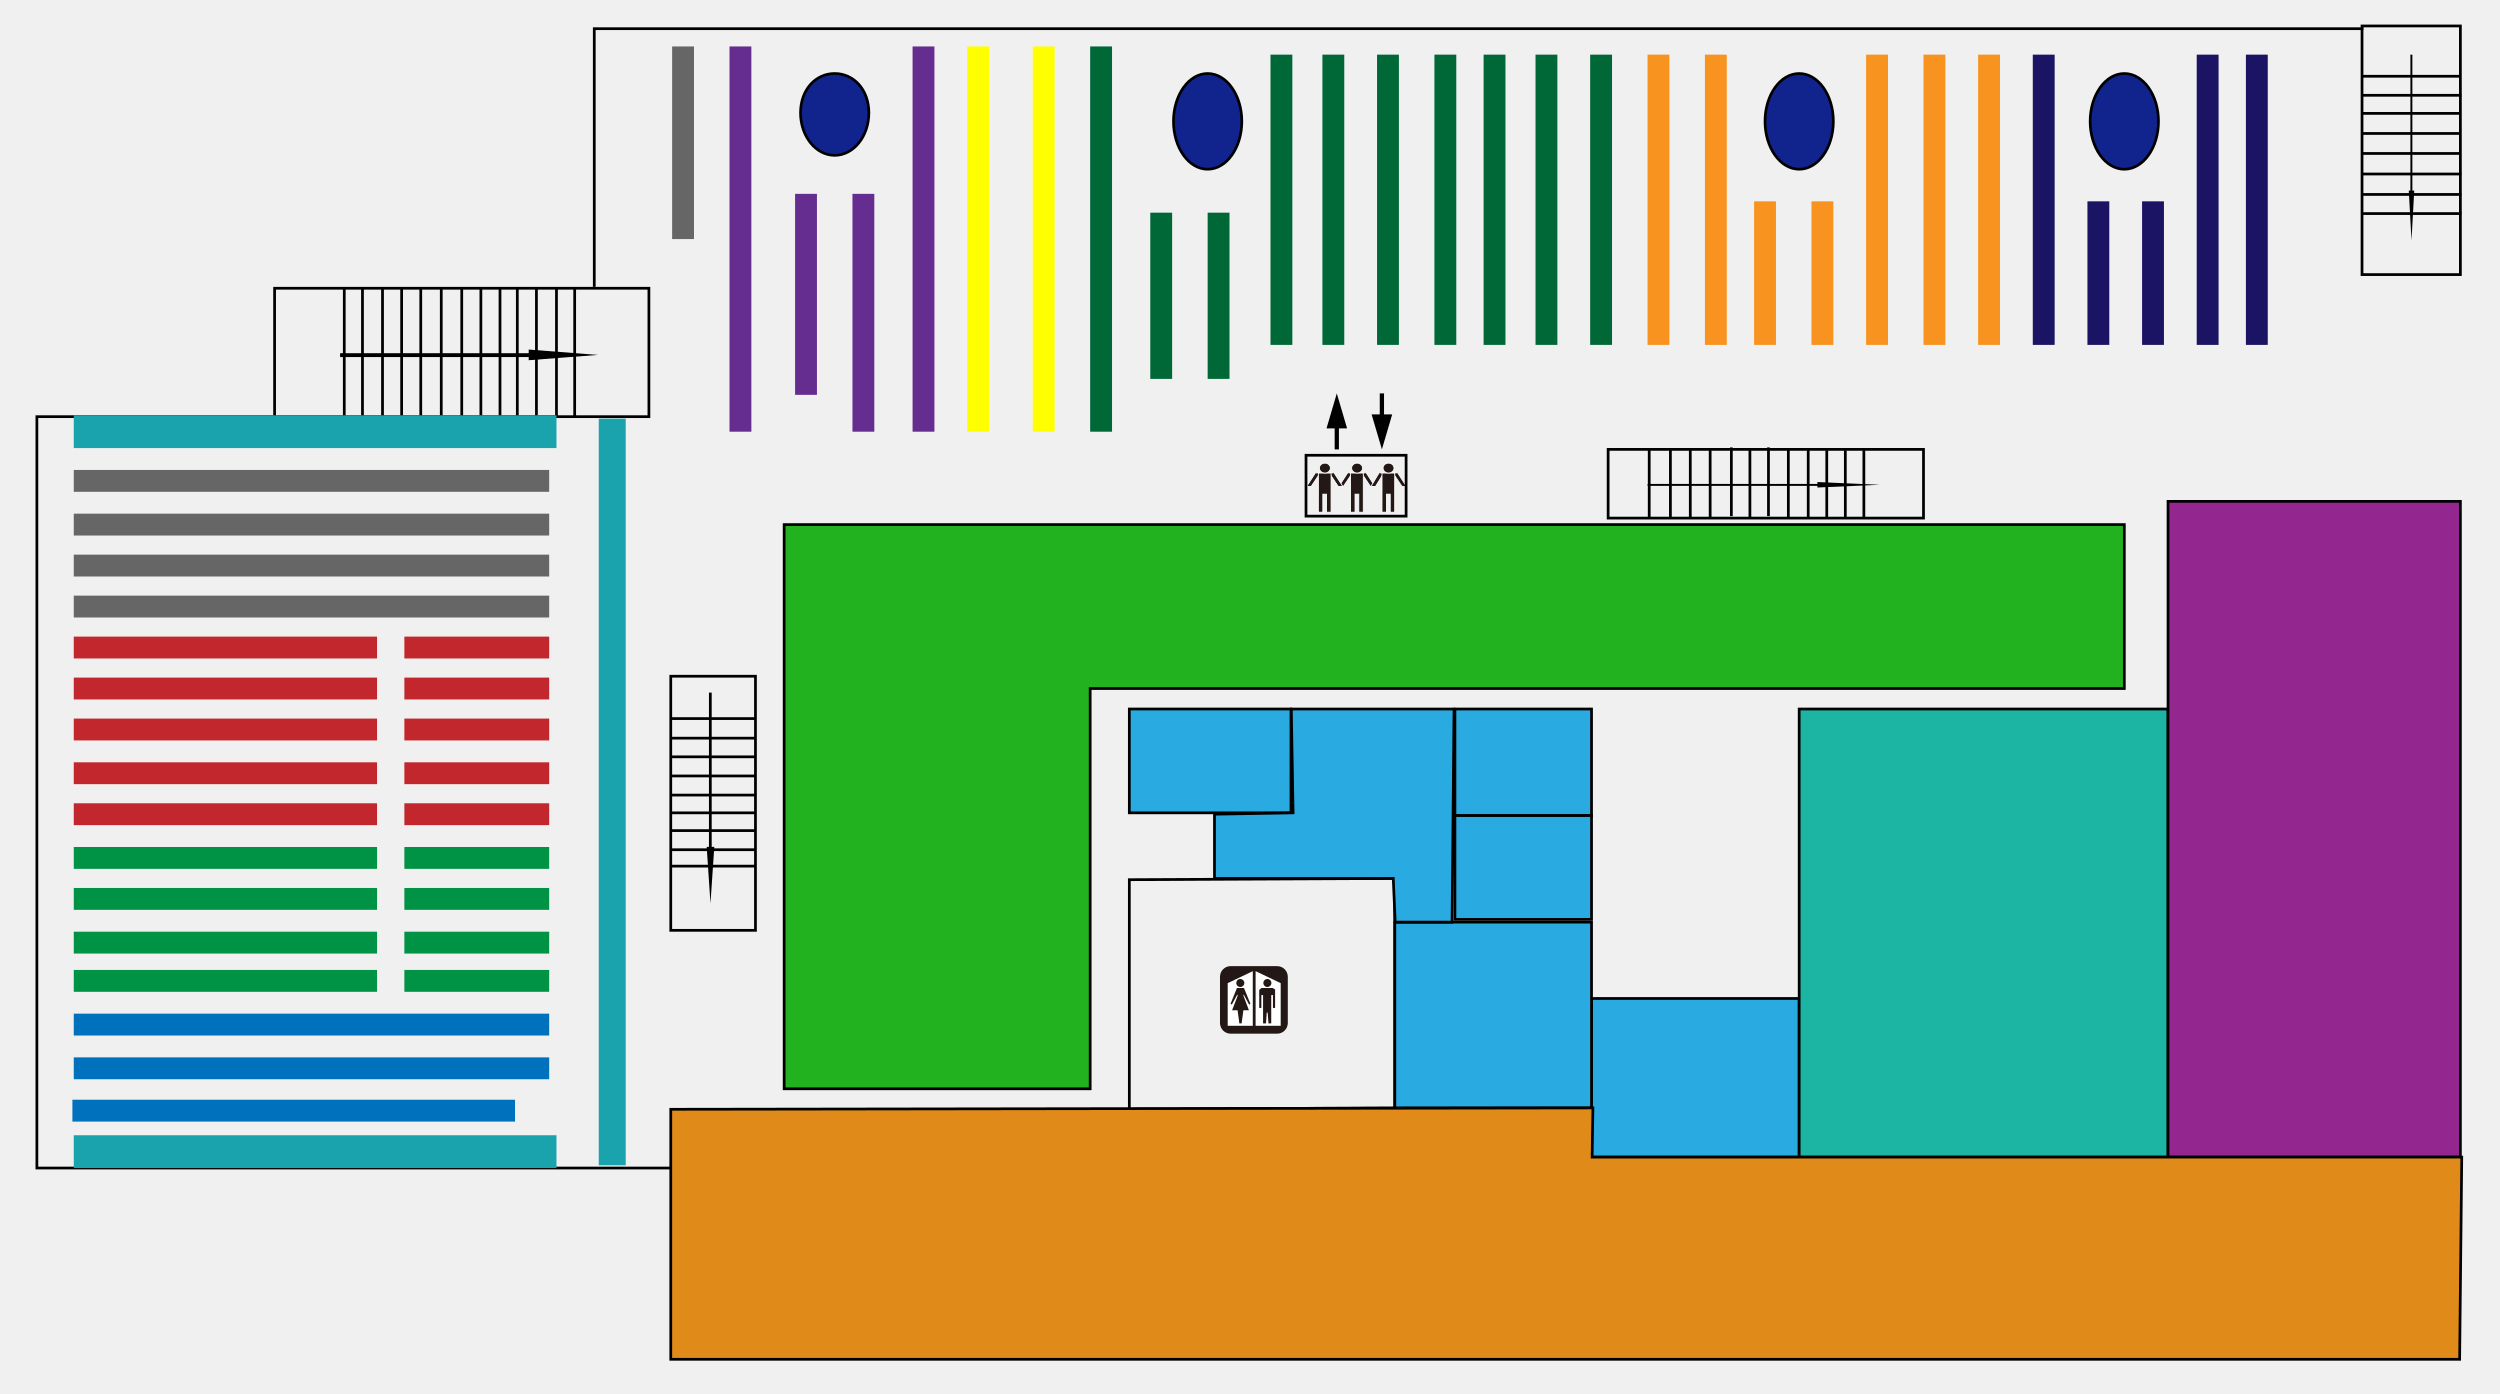
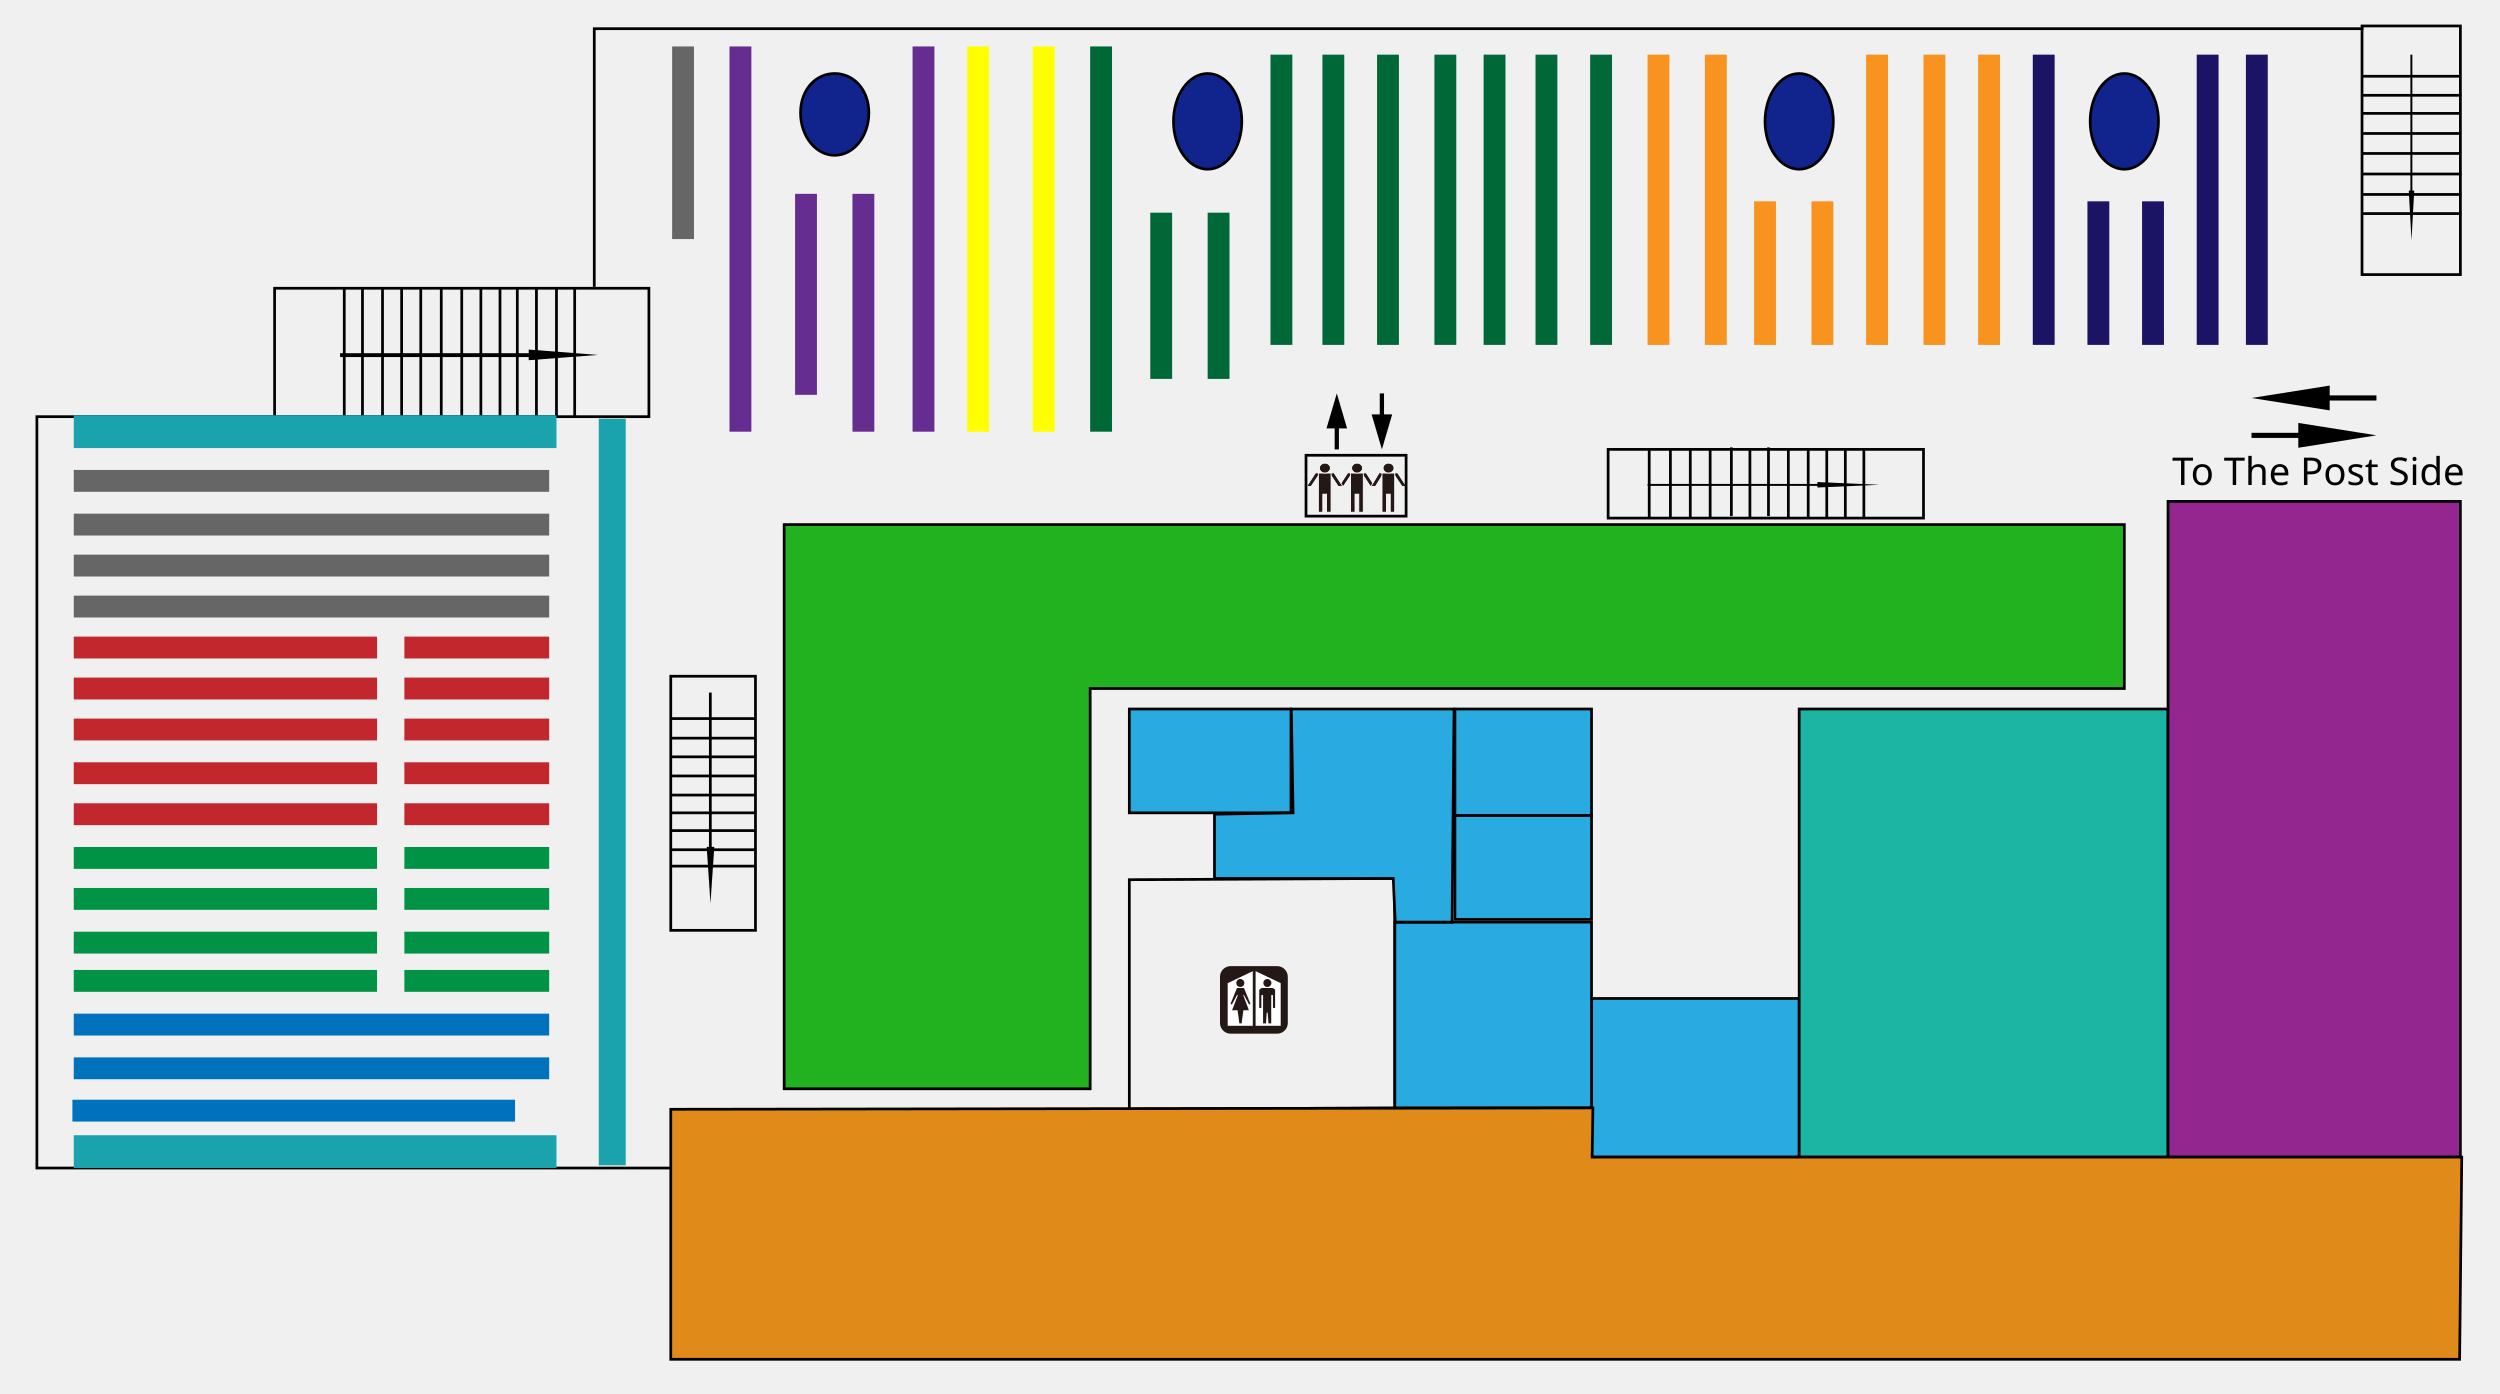
<svg xmlns="http://www.w3.org/2000/svg" version="1.1" id="DrexelFloor2" x="0px" y="0px" width="915px" height="510px" viewBox="0 0 915 510" enable-background="new 0 0 915 510" xml:space="preserve">
  <g id="outline">
    <rect id="stair_1_" x="588.576" y="164.472" fill="none" stroke="#000000" stroke-miterlimit="10" width="115.424" height="25.153" />
    <rect id="stair_2_" x="245.5" y="247.5" fill="none" stroke="#000000" stroke-miterlimit="10" width="31" height="93" />
    <rect id="stair_3_" x="864.5" y="9.5" fill="none" stroke="#000000" stroke-miterlimit="10" width="36" height="91" />
    <rect id="stair_4_" x="100.5" y="105.5" fill="none" stroke="#000000" stroke-miterlimit="10" width="137" height="47" />
-     <polygon id="toilet" fill="none" stroke="#000000" stroke-miterlimit="10" points="413.333,321.967 510.5,321.5 510.5,405.5   413.333,405.967  " />
+     <polygon id="toilet" fill="none" stroke="#000000" stroke-miterlimit="10" points="413.333,321.967 510.5,321.5 510.5,405.5    413.333,405.967  " />
    <polyline fill="none" stroke="#000000" stroke-miterlimit="10" points="217.5,105 217.5,10.5 865,10.5  " />
    <polyline fill="none" stroke="#000000" stroke-miterlimit="10" points="100,152.5 13.5,152.5 13.5,427.5 246,427.5  " />
    <g>
      <g>
        <rect x="446.518" y="353.602" fill="none" width="24.815" height="24.731" />
        <g>
          <path fill="#231815" d="M471.333,374.431c0,2.151-1.754,3.902-3.912,3.902H450.43c-2.16,0-3.912-1.751-3.912-3.902v-16.935      c0-2.151,1.752-3.896,3.912-3.896h16.991c2.158,0,3.912,1.743,3.912,3.896V374.431z" />
          <g>
            <polygon fill="#FFFFFF" points="458.521,355.448 458.521,375.431 449.334,375.431 449.334,359.834      " />
            <polygon fill="#FFFFFF" points="459.551,355.448 459.551,375.431 468.734,375.431 468.734,359.834      " />
            <g>
              <g>
-                 <polygon fill="#231815" points="452.726,361.604 455.3,361.604 457.654,367.378 457.186,367.693 455.222,364.066         455.041,364.252 457.104,369.768 455.078,369.768 454.428,374.575 453.609,374.575 452.957,369.768 450.933,369.768         453.027,364.362 452.814,364.066 450.855,367.693 450.38,367.378        " />
-                 <path fill="#231815" d="M455.424,359.775c0,0.81-0.661,1.466-1.471,1.466c-0.812,0-1.467-0.656-1.467-1.466         c0-0.807,0.652-1.467,1.467-1.467C454.763,358.312,455.424,358.973,455.424,359.775z" />
-                 <path fill="#231815" d="M465.332,359.775c0,0.81-0.66,1.466-1.469,1.466c-0.814,0-1.476-0.656-1.476-1.466         c0-0.807,0.657-1.467,1.476-1.467C464.672,358.312,465.332,358.973,465.332,359.775z" />
-               </g>
-               <polygon fill="#231815" points="461.746,361.604 465.778,361.604 466.686,362.137 466.686,368.914 465.903,368.914        465.903,364.19 465.271,364.19 465.271,374.575 464.261,374.575 463.961,370.611 463.623,370.611 463.352,374.575        462.283,374.575 462.283,364.19 461.657,364.19 461.65,368.914 460.877,368.914 460.877,362.273       " />
+                 <polygon fill="#231815" points="452.726,361.604 455.3,361.604 457.654,367.378 457.186,367.693 455.222,364.066          455.041,364.252 457.104,369.768 455.078,369.768 454.428,374.575 453.609,374.575 452.957,369.768 450.933,369.768          453.027,364.362 452.814,364.066 450.855,367.693 450.38,367.378        " />
+                 <path fill="#231815" d="M455.424,359.775c0,0.81-0.661,1.466-1.471,1.466c-0.812,0-1.467-0.656-1.467-1.466         c0-0.808,0.651-1.468,1.467-1.468C454.763,358.312,455.424,358.973,455.424,359.775z" />
+                 <path fill="#231815" d="M465.332,359.775c0,0.81-0.66,1.466-1.469,1.466c-0.814,0-1.477-0.656-1.477-1.466         c0-0.808,0.657-1.468,1.477-1.468C464.672,358.312,465.332,358.973,465.332,359.775z" />
+               </g>
+               <polygon fill="#231815" points="461.746,361.604 465.778,361.604 466.686,362.137 466.686,368.914 465.903,368.914         465.903,364.19 465.271,364.19 465.271,374.575 464.261,374.575 463.961,370.611 463.623,370.611 463.352,374.575         462.283,374.575 462.283,364.19 461.657,364.19 461.65,368.914 460.877,368.914 460.877,362.273       " />
            </g>
          </g>
        </g>
      </g>
      <g>
        <g>
          <g>
            <g>
-               <polygon fill="#231815" stroke="#FFFFFF" stroke-width="0.314" points="493.258,173.014 489.997,178.061 491.679,178.037        494.933,173.17       " />
-               <polygon fill="#231815" stroke="#FFFFFF" stroke-width="0.314" points="500.022,173.014 503.258,178.057 501.576,178.049        498.348,173.17       " />
-               <polygon fill="#231815" stroke="#FFFFFF" stroke-width="0.314" points="494.307,180.671 494.307,173.134 498.966,173.134        498.966,180.917 498.964,180.917 498.964,187.469 497.312,187.469 497.312,180.867 495.949,180.867 495.949,187.469        494.299,187.469 494.299,180.671       " />
+               <polygon fill="#231815" stroke="#FFFFFF" stroke-width="0.314" points="493.258,173.014 489.997,178.061 491.679,178.037         494.933,173.17       " />
+               <polygon fill="#231815" stroke="#FFFFFF" stroke-width="0.314" points="500.021,173.014 503.258,178.057 501.576,178.049         498.348,173.17       " />
+               <polygon fill="#231815" stroke="#FFFFFF" stroke-width="0.314" points="494.307,180.671 494.307,173.134 498.966,173.134         498.966,180.917 498.964,180.917 498.964,187.469 497.312,187.469 497.312,180.867 495.949,180.867 495.949,187.469         494.299,187.469 494.299,180.671       " />
              <g>
                <ellipse fill="#231815" stroke="#FFFFFF" stroke-width="0.314" cx="496.698" cy="171.317" rx="2.014" ry="1.816" />
              </g>
            </g>
          </g>
          <g>
            <g>
-               <polygon fill="#231815" stroke="#FFFFFF" stroke-width="0.314" points="481.471,173.014 478.209,178.061 479.89,178.037        483.143,173.17       " />
-               <polygon fill="#231815" stroke="#FFFFFF" stroke-width="0.314" points="488.231,173.014 491.489,178.046 489.796,178.063        486.561,173.17       " />
-               <polygon fill="#231815" stroke="#FFFFFF" stroke-width="0.314" points="482.519,180.671 482.519,173.134 487.176,173.134        487.176,180.917 487.175,180.917 487.175,187.469 485.522,187.469 485.522,180.867 484.161,180.867 484.161,187.469        482.509,187.469 482.509,180.671       " />
+               <polygon fill="#231815" stroke="#FFFFFF" stroke-width="0.314" points="481.471,173.014 478.209,178.061 479.89,178.037         483.143,173.17       " />
+               <polygon fill="#231815" stroke="#FFFFFF" stroke-width="0.314" points="488.23,173.014 491.489,178.046 489.796,178.063         486.561,173.17       " />
+               <polygon fill="#231815" stroke="#FFFFFF" stroke-width="0.314" points="482.52,180.671 482.52,173.134 487.176,173.134         487.176,180.917 487.175,180.917 487.175,187.469 485.521,187.469 485.521,180.867 484.161,180.867 484.161,187.469         482.509,187.469 482.509,180.671       " />
              <g>
                <ellipse fill="#231815" stroke="#FFFFFF" stroke-width="0.314" cx="484.911" cy="171.317" rx="2.013" ry="1.816" />
              </g>
            </g>
          </g>
          <g>
            <g>
-               <polygon fill="#231815" stroke="#FFFFFF" stroke-width="0.314" points="504.764,173.014 501.758,178.036 503.444,178.037        506.437,173.17       " />
-               <polygon fill="#231815" stroke="#FFFFFF" stroke-width="0.314" points="511.526,173.014 514.788,178.061 513.106,178.037        509.854,173.17       " />
-               <polygon fill="#231815" stroke="#FFFFFF" stroke-width="0.314" points="505.812,180.671 505.812,173.134 510.47,173.134        510.47,180.917 510.47,180.917 510.47,187.469 508.817,187.469 508.817,180.867 507.455,180.867 507.455,187.469        505.803,187.469 505.803,180.671       " />
+               <polygon fill="#231815" stroke="#FFFFFF" stroke-width="0.314" points="504.764,173.014 501.758,178.036 503.444,178.037         506.438,173.17       " />
+               <polygon fill="#231815" stroke="#FFFFFF" stroke-width="0.314" points="511.526,173.014 514.788,178.061 513.106,178.037         509.854,173.17       " />
+               <polygon fill="#231815" stroke="#FFFFFF" stroke-width="0.314" points="505.812,180.671 505.812,173.134 510.47,173.134         510.47,180.917 510.47,180.917 510.47,187.469 508.817,187.469 508.817,180.867 507.455,180.867 507.455,187.469         505.803,187.469 505.803,180.671       " />
              <g>
                <ellipse fill="#231815" stroke="#FFFFFF" stroke-width="0.314" cx="508.204" cy="171.317" rx="2.013" ry="1.816" />
              </g>
            </g>
          </g>
        </g>
        <path fill="#231815" stroke="#FFFFFF" stroke-miterlimit="10" d="M114-64" />
        <rect x="478.001" y="166.628" fill="none" stroke="#000000" width="36.633" height="22.279" />
        <g>
          <g>
            <g>
-               <polygon points="490.045,156.804 493.035,156.804 489.27,143.99 485.496,156.804 488.486,156.804 488.486,164.472        490.045,164.472       " />
-             </g>
-           </g>
-           <g>
-             <g>
-               <polygon points="506.552,151.658 509.544,151.658 505.777,164.472 502.002,151.658 504.992,151.658 504.992,143.99        506.552,143.99       " />
+               <polygon points="490.045,156.804 493.035,156.804 489.27,143.99 485.496,156.804 488.486,156.804 488.486,164.472         490.045,164.472       " />
+             </g>
+           </g>
+           <g>
+             <g>
+               <polygon points="506.552,151.658 509.544,151.658 505.777,164.472 502.002,151.658 504.992,151.658 504.992,143.99         506.552,143.99       " />
            </g>
          </g>
        </g>
      </g>
    </g>
    <g id="stair_5_">
      <g>
        <line fill="none" stroke="#000000" stroke-miterlimit="10" x1="126" y1="105.5" x2="126" y2="152.5" />
        <line fill="none" stroke="#000000" stroke-miterlimit="10" x1="132.667" y1="105.5" x2="132.667" y2="152.5" />
        <line fill="none" stroke="#000000" stroke-miterlimit="10" x1="140" y1="105.5" x2="140" y2="152.5" />
        <line fill="none" stroke="#000000" stroke-miterlimit="10" x1="147" y1="105.5" x2="147" y2="152.5" />
        <line fill="none" stroke="#000000" stroke-miterlimit="10" x1="154" y1="105.5" x2="154" y2="152.5" />
        <line fill="none" stroke="#000000" stroke-miterlimit="10" x1="161.5" y1="105.5" x2="161.5" y2="152.5" />
        <line fill="none" stroke="#000000" stroke-miterlimit="10" x1="169" y1="105.5" x2="169" y2="152.5" />
        <line fill="none" stroke="#000000" stroke-miterlimit="10" x1="176" y1="105.5" x2="176" y2="152.5" />
        <line fill="none" stroke="#000000" stroke-miterlimit="10" x1="183" y1="105.5" x2="183" y2="152.5" />
        <line fill="none" stroke="#000000" stroke-miterlimit="10" x1="189.333" y1="105.5" x2="189.333" y2="152.5" />
        <line fill="none" stroke="#000000" stroke-miterlimit="10" x1="196.333" y1="105.5" x2="196.333" y2="152.5" />
        <line fill="none" stroke="#000000" stroke-miterlimit="10" x1="203.667" y1="105.5" x2="203.667" y2="152.5" />
        <line fill="none" stroke="#000000" stroke-miterlimit="10" x1="210.333" y1="105.5" x2="210.333" y2="152.5" />
-         <polygon points="193.502,127.94 218.863,129.896 193.502,131.837 193.502,130.675 124.471,130.675 124.471,129.272     193.502,129.272    " />
+         <polygon points="193.502,127.94 218.863,129.896 193.502,131.837 193.502,130.675 124.471,130.675 124.471,129.272      193.502,129.272    " />
      </g>
      <g>
        <line fill="none" stroke="#000000" stroke-miterlimit="10" x1="864.5" y1="27.908" x2="900.5" y2="27.908" />
        <line fill="none" stroke="#000000" stroke-miterlimit="10" x1="864.833" y1="34.878" x2="900.833" y2="34.878" />
        <line fill="none" stroke="#000000" stroke-miterlimit="10" x1="864.5" y1="56.167" x2="900.5" y2="56.167" />
        <line fill="none" stroke="#000000" stroke-miterlimit="10" x1="864.5" y1="48.847" x2="900.5" y2="48.847" />
        <line fill="none" stroke="#000000" stroke-miterlimit="10" x1="864.5" y1="41.5" x2="900.5" y2="41.5" />
        <line fill="none" stroke="#000000" stroke-miterlimit="10" x1="864.833" y1="63.689" x2="900.833" y2="63.689" />
        <line fill="none" stroke="#000000" stroke-miterlimit="10" x1="864.833" y1="71.167" x2="900.833" y2="71.167" />
        <line fill="none" stroke="#000000" stroke-miterlimit="10" x1="864.833" y1="78.167" x2="900.833" y2="78.167" />
        <polygon points="883.609,69.752 882.607,88.029 881.611,69.752 882.207,69.752 882.207,20 882.926,20 882.926,69.752    " />
      </g>
    </g>
    <g>
      <line fill="none" stroke="#000000" stroke-miterlimit="10" x1="245.5" y1="263" x2="276.5" y2="263" />
      <line fill="none" stroke="#000000" stroke-miterlimit="10" x1="245.5" y1="270.167" x2="276.5" y2="270.167" />
      <line fill="none" stroke="#000000" stroke-miterlimit="10" x1="245.5" y1="277" x2="276.5" y2="277" />
      <line fill="none" stroke="#000000" stroke-miterlimit="10" x1="245.5" y1="284" x2="276.5" y2="284" />
      <line fill="none" stroke="#000000" stroke-miterlimit="10" x1="245.5" y1="291" x2="276.5" y2="291" />
      <line fill="none" stroke="#000000" stroke-miterlimit="10" x1="245.5" y1="297.5" x2="276.5" y2="297.5" />
      <line fill="none" stroke="#000000" stroke-miterlimit="10" x1="245.5" y1="304" x2="276.5" y2="304" />
      <line fill="none" stroke="#000000" stroke-miterlimit="10" x1="245.5" y1="311" x2="276.5" y2="311" />
      <line fill="none" stroke="#000000" stroke-miterlimit="10" x1="245.5" y1="317" x2="276.5" y2="317" />
-       <polygon points="261.43,309.955 260.033,330.695 258.647,309.955 259.477,309.955 259.477,253.5 260.479,253.5 260.479,309.955    " />
+       <polygon points="261.43,309.955 260.033,330.695 258.647,309.955 259.477,309.955 259.477,253.5 260.479,253.5 260.479,309.955       " />
    </g>
    <g>
-       <polygon points="665.168,176.428 687.996,177.431 665.168,178.427 665.168,177.831 603.029,177.831 603.029,177.111    665.168,177.111   " />
+       <polygon points="665.168,176.428 687.996,177.431 665.168,178.427 665.168,177.831 603.029,177.831 603.029,177.111     665.168,177.111   " />
      <line fill="none" stroke="#000000" stroke-miterlimit="10" x1="603.61" y1="164.472" x2="603.61" y2="189.625" />
      <line fill="none" stroke="#000000" stroke-miterlimit="10" x1="611.369" y1="164.472" x2="611.369" y2="189.625" />
      <line fill="none" stroke="#000000" stroke-miterlimit="10" x1="618.645" y1="164.472" x2="618.645" y2="189.625" />
      <line fill="none" stroke="#000000" stroke-miterlimit="10" x1="625.918" y1="164.472" x2="625.918" y2="189.625" />
      <line fill="none" stroke="#000000" stroke-miterlimit="10" x1="633.679" y1="163.753" x2="633.679" y2="188.907" />
      <line fill="none" stroke="#000000" stroke-miterlimit="10" x1="640.469" y1="164.472" x2="640.469" y2="189.625" />
      <line fill="none" stroke="#000000" stroke-miterlimit="10" x1="647.258" y1="163.753" x2="647.258" y2="188.907" />
      <line fill="none" stroke="#000000" stroke-miterlimit="10" x1="654.533" y1="164.472" x2="654.533" y2="189.625" />
      <line fill="none" stroke="#000000" stroke-miterlimit="10" x1="661.807" y1="164.472" x2="661.807" y2="189.625" />
      <line fill="none" stroke="#000000" stroke-miterlimit="10" x1="668.597" y1="164.769" x2="668.597" y2="189.922" />
      <line fill="none" stroke="#000000" stroke-miterlimit="10" x1="675.387" y1="164.769" x2="675.387" y2="189.922" />
      <line fill="none" stroke="#000000" stroke-miterlimit="10" x1="682.176" y1="164.769" x2="682.176" y2="189.922" />
    </g>
+     <polygon points="852.664,144.725 852.664,141.12 824.061,145.661 852.664,150.209 852.664,146.604 869.781,146.604    869.781,144.724  " />
+     <polygon points="841.178,158.397 841.178,154.793 869.781,159.332 841.178,163.882 841.178,160.277 824.061,160.277    824.061,158.398  " />
+     <text transform="matrix(1 0 0 1 795 177.5)" font-family="'Avenir-Medium'" font-size="14">To The Post Side</text>
  </g>
  <g id="active">
-     <text transform="matrix(1 0 0 1 814 273.5)">
-       <tspan x="0" y="0" font-family="'Avenir-Medium'" font-size="14">    Food</tspan>
-       <tspan x="0" y="16.8" font-family="'Avenir-Medium'" font-size="14">Marketing</tspan>
-       <tspan x="0" y="33.6" font-family="'Avenir-Medium'" font-size="14">Compbell</tspan>
-       <tspan x="0" y="50.4" font-family="'Avenir-Medium'" font-size="14">Collection</tspan>
-     </text>
-     <text transform="matrix(1 0 0 1 692 322.5)">
-       <tspan x="0" y="0" font-family="'Avenir-Medium'" font-size="14">Curriculum</tspan>
-       <tspan x="0" y="16.8" font-family="'Avenir-Medium'" font-size="14">Materials</tspan>
-       <tspan x="0" y="33.6" font-family="'Avenir-Medium'" font-size="14">Center</tspan>
-     </text>
+     <text transform="matrix(1 0 0 1 814 273.5)" font-family="'Avenir-Medium'" font-size="14">    Food</text>
+     <text transform="matrix(1 0 0 1 814 290.2998)" font-family="'Avenir-Medium'" font-size="14">Marketing</text>
+     <text transform="matrix(1 0 0 1 814 307.0996)" font-family="'Avenir-Medium'" font-size="14">Compbell</text>
+     <text transform="matrix(1 0 0 1 814 323.9004)" font-family="'Avenir-Medium'" font-size="14">Collection</text>
+     <text transform="matrix(1 0 0 1 692 322.5)" font-family="'Avenir-Medium'" font-size="14">Curriculum</text>
+     <text transform="matrix(1 0 0 1 692 339.2998)" font-family="'Avenir-Medium'" font-size="14">Materials</text>
+     <text transform="matrix(1 0 0 1 692 356.0996)" font-family="'Avenir-Medium'" font-size="14">Center</text>
    <text transform="matrix(1 0 0 1 611 397.5)" font-family="'Avenir-Medium'" font-size="12">214</text>
    <text transform="matrix(1 0 0 1 536 374.5)" font-family="'Avenir-Medium'" font-size="12">215</text>
    <text transform="matrix(1 0 0 1 547 321.5)" font-family="'Avenir-Medium'" font-size="12">216</text>
    <text transform="matrix(1 0 0 1 547 283.5)" font-family="'Avenir-Medium'" font-size="12">217</text>
    <text transform="matrix(1 0 0 1 434 283.5)" font-family="'Avenir-Medium'" font-size="12">219</text>
    <text transform="matrix(1 0 0 1 491 301.5)" font-family="'Avenir-Medium'" font-size="12">220</text>
    <text transform="matrix(1 0 0 1 524 460.5)" font-family="'Avenir-Medium'" font-size="14">Quiet Area</text>
    <g id="studyStation">
      <rect x="219.146" y="153.231" fill="#1AA3AD" width="9.867" height="273.269" />
      <rect x="27" y="152" fill="#1AA3AD" width="176.667" height="12" />
      <rect x="27" y="415.5" fill="#1AA3AD" width="176.667" height="12" />
    </g>
    <rect id="s90" x="822" y="20" fill="#1B1464" width="8" height="106.23" />
    <rect id="s89" x="804" y="20" fill="#1B1464" width="8" height="106.23" />
    <rect id="s86" x="744" y="20" fill="#1B1464" width="8" height="106.23" />
    <rect id="s85" x="724" y="20" fill="#F7931E" width="8" height="106.23" />
    <rect id="s84" x="704" y="20" fill="#F7931E" width="8" height="106.23" />
    <rect id="s78" x="624" y="20" fill="#F7931E" width="8" height="106.23" />
    <rect id="s79" x="603" y="20" fill="#F7931E" width="8" height="106.23" />
-     <rect id="s78" x="582" y="20" fill="#006837" width="8" height="106.23" />
+     <rect id="s78_1_" x="582" y="20" fill="#006837" width="8" height="106.23" />
    <rect id="s77" x="562" y="20" fill="#006837" width="8" height="106.23" />
    <rect id="s76" x="543" y="20" fill="#006837" width="8" height="106.23" />
    <rect id="s75" x="525" y="20" fill="#006837" width="8" height="106.23" />
    <rect id="s74" x="504" y="20" fill="#006837" width="8" height="106.23" />
    <rect id="s73" x="484" y="20" fill="#006837" width="8" height="106.23" />
    <rect id="s72" x="465" y="20" fill="#006837" width="8" height="106.23" />
    <rect id="s71" x="442" y="77.837" fill="#006837" width="8" height="60.838" />
    <rect id="s70" x="421" y="77.837" fill="#006837" width="8" height="60.838" />
    <rect id="s69" x="399" y="17" fill="#006837" width="8" height="141" />
    <rect id="s68" x="378" y="17" fill="#FFFF00" width="8" height="141" />
    <rect id="s67" x="354" y="17" fill="#FFFF00" width="8" height="141" />
    <rect id="s66" x="334" y="17" fill="#662D91" width="8" height="141" />
    <rect id="s65" x="312" y="70.948" fill="#662D91" width="8" height="87.052" />
    <rect id="s64" x="291" y="70.948" fill="#662D91" width="8" height="73.565" />
    <rect id="s63" x="267" y="17" fill="#662D91" width="8" height="141" />
    <rect id="s62" x="246" y="17" fill="#666666" width="8" height="70.5" />
    <rect id="s83" x="683" y="20" fill="#F7931E" width="8" height="106.23" />
    <rect id="s82" x="663" y="73.689" fill="#F7931E" width="8" height="52.541" />
    <rect id="s87" x="764" y="73.689" fill="#1B1464" width="8" height="52.541" />
    <rect id="s88" x="784" y="73.689" fill="#1B1464" width="8" height="52.541" />
    <rect id="s81" x="642" y="73.689" fill="#F7931E" width="8" height="52.541" />
    <rect id="s61" x="27" y="172" fill="#666666" width="174" height="8" />
    <rect id="s60" x="27" y="188" fill="#666666" width="174" height="8" />
    <rect id="s59" x="27" y="203" fill="#666666" width="174" height="8" />
    <rect id="s58" x="27" y="218" fill="#666666" width="174" height="8" />
    <rect id="s48" x="27" y="371" fill="#0071BC" width="174" height="8" />
    <rect id="s47" x="27" y="387" fill="#0071BC" width="174" height="8" />
    <rect id="s46" x="26.5" y="402.5" fill="#0071BC" width="162" height="8" />
    <g id="s57">
      <rect x="27" y="233" fill="#C1272D" width="111" height="8" />
      <rect x="148" y="233" fill="#C1272D" width="53" height="8" />
    </g>
    <g id="s56">
      <rect x="27" y="248" fill="#C1272D" width="111" height="8" />
      <rect x="148" y="248" fill="#C1272D" width="53" height="8" />
    </g>
    <g id="s55">
      <rect x="27" y="263" fill="#C1272D" width="111" height="8" />
      <rect x="148" y="263" fill="#C1272D" width="53" height="8" />
    </g>
    <g id="s54">
      <rect x="27" y="279" fill="#C1272D" width="111" height="8" />
      <rect x="148" y="279" fill="#C1272D" width="53" height="8" />
    </g>
    <g id="s53">
      <rect x="27" y="294" fill="#C1272D" width="111" height="8" />
      <rect x="148" y="294" fill="#C1272D" width="53" height="8" />
    </g>
    <g id="s52">
      <rect x="27" y="310" fill="#009245" width="111" height="8" />
      <rect x="148" y="310" fill="#009245" width="53" height="8" />
    </g>
    <g id="s51">
      <rect x="27" y="325" fill="#009245" width="111" height="8" />
      <rect x="148" y="325" fill="#009245" width="53" height="8" />
    </g>
    <g id="s50">
      <rect x="27" y="341" fill="#009245" width="111" height="8" />
      <rect x="148" y="341" fill="#009245" width="53" height="8" />
    </g>
    <g id="s49">
      <rect x="27" y="355" fill="#009245" width="111" height="8" />
      <rect x="148" y="355" fill="#009245" width="53" height="8" />
    </g>
    <rect id="room214" x="582.5" y="365.439" fill="#29ABE2" stroke="#000000" stroke-miterlimit="10" width="76" height="58.061" />
    <rect id="room215" x="510.5" y="337.5" fill="#29ABE2" stroke="#000000" stroke-miterlimit="10" width="72" height="68" />
    <rect id="room219" x="413.333" y="259.5" fill="#29ABE2" stroke="#000000" stroke-miterlimit="10" width="59.167" height="38" />
    <rect id="room217" x="532.5" y="259.5" fill="#29ABE2" stroke="#000000" stroke-miterlimit="10" width="50" height="39" />
    <rect id="room216" x="532.5" y="298.5" fill="#29ABE2" stroke="#000000" stroke-miterlimit="10" width="50" height="38" />
    <polygon id="room220" fill="#29ABE2" stroke="#000000" stroke-miterlimit="10" points="444.5,298 444.5,321.5 509.93,321.5    510.646,337.5 531.457,337.5 532.175,259.5 472.617,259.5 473.268,297.5  " />
    <rect id="CMC" x="658.5" y="259.5" fill="#1CB5A3" stroke="#000000" stroke-miterlimit="10" width="135" height="164" />
    <rect id="CampbellCollection" x="793.5" y="183.5" fill="#93278F" stroke="#000000" stroke-miterlimit="10" width="107" height="240" />
    <polygon id="quietArea2" fill="#E08B19" stroke="#000000" stroke-miterlimit="10" points="245.5,406 245.5,497.5 900.227,497.5    901,423.5 582.72,423.5 583.004,405.5  " />
    <g id="studyDesk">
      <ellipse fill="#11248E" stroke="#000000" stroke-miterlimit="10" cx="777.5" cy="44.422" rx="12.5" ry="17.514" />
      <ellipse fill="#11248E" stroke="#000000" stroke-miterlimit="10" cx="658.5" cy="44.422" rx="12.5" ry="17.514" />
      <ellipse fill="#11248E" stroke="#000000" stroke-miterlimit="10" cx="442" cy="44.422" rx="12.5" ry="17.514" />
      <path fill="#11248E" stroke="#000000" stroke-miterlimit="10" d="M305.5,26.908c6.903,0,12.5,5.832,12.5,14.409    c0,8.577-5.597,15.53-12.5,15.53S293,49.894,293,41.317C293,32.74,298.597,26.908,305.5,26.908z" />
    </g>
    <polygon id="studyArea2" fill="#23B21F" stroke="#000000" stroke-miterlimit="10" points="777.5,192 777.5,252 399,252 399,398.5    287,398.5 287,192  " />
  </g>
</svg>
